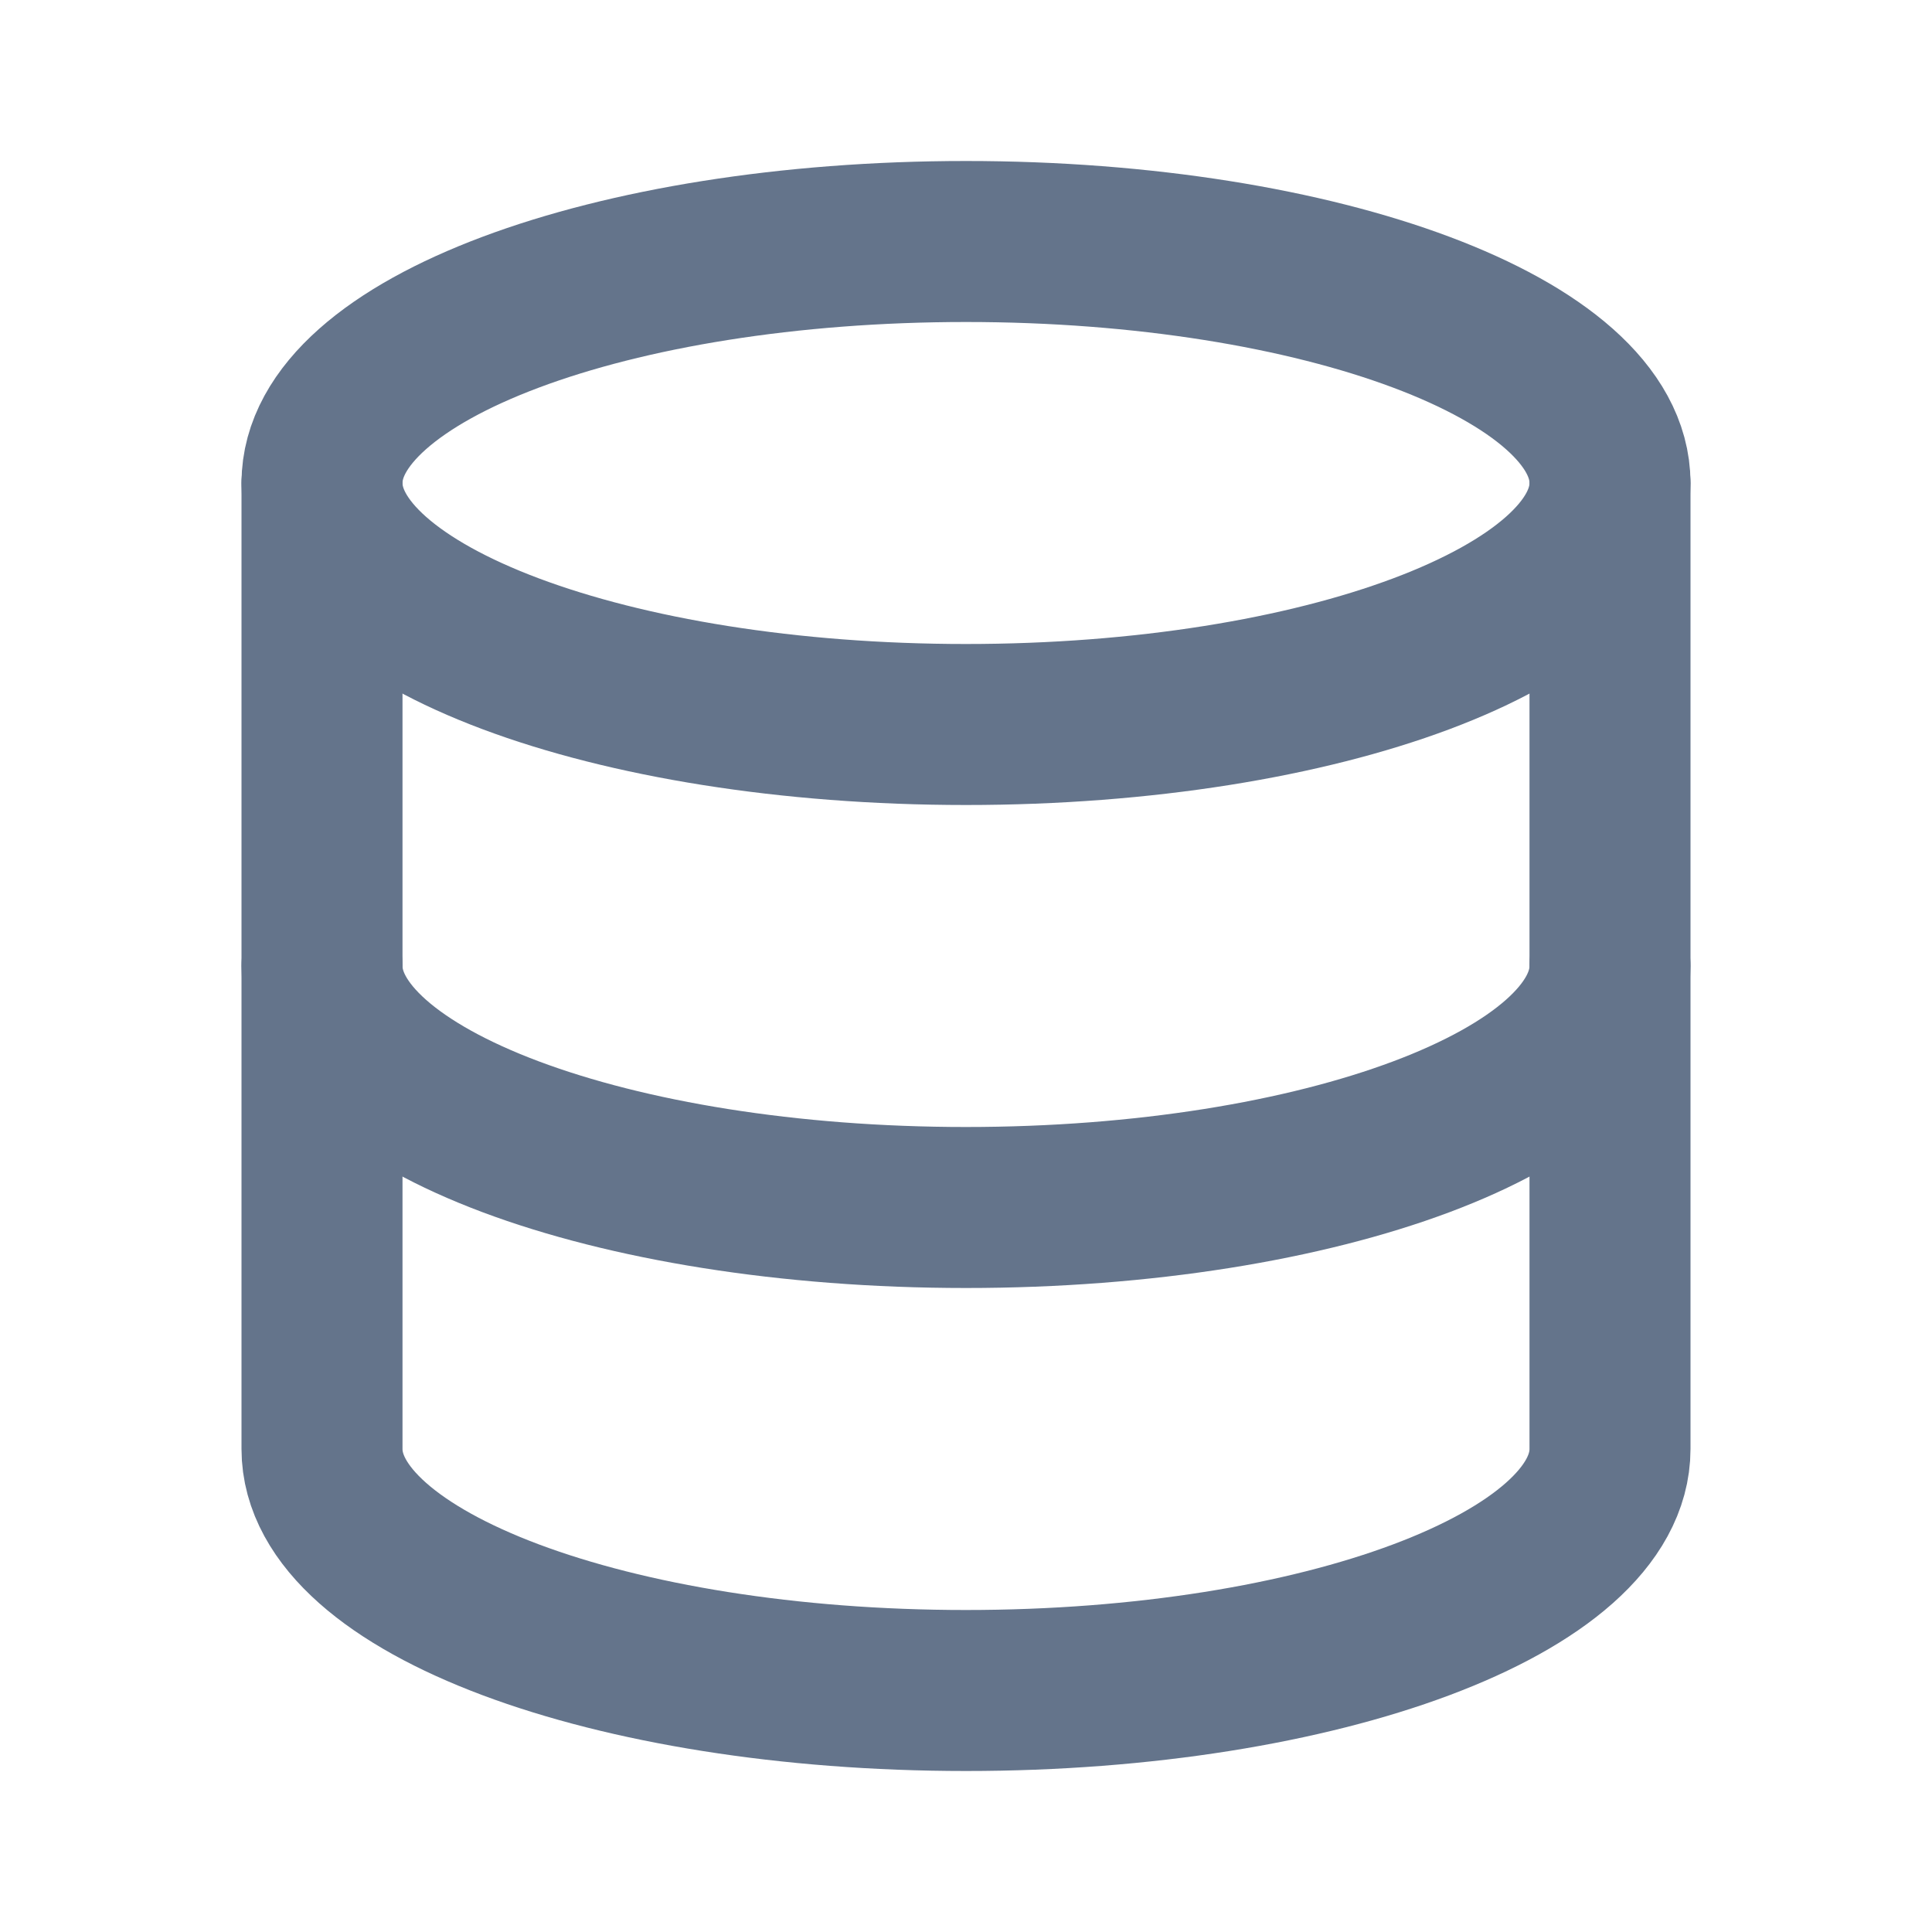
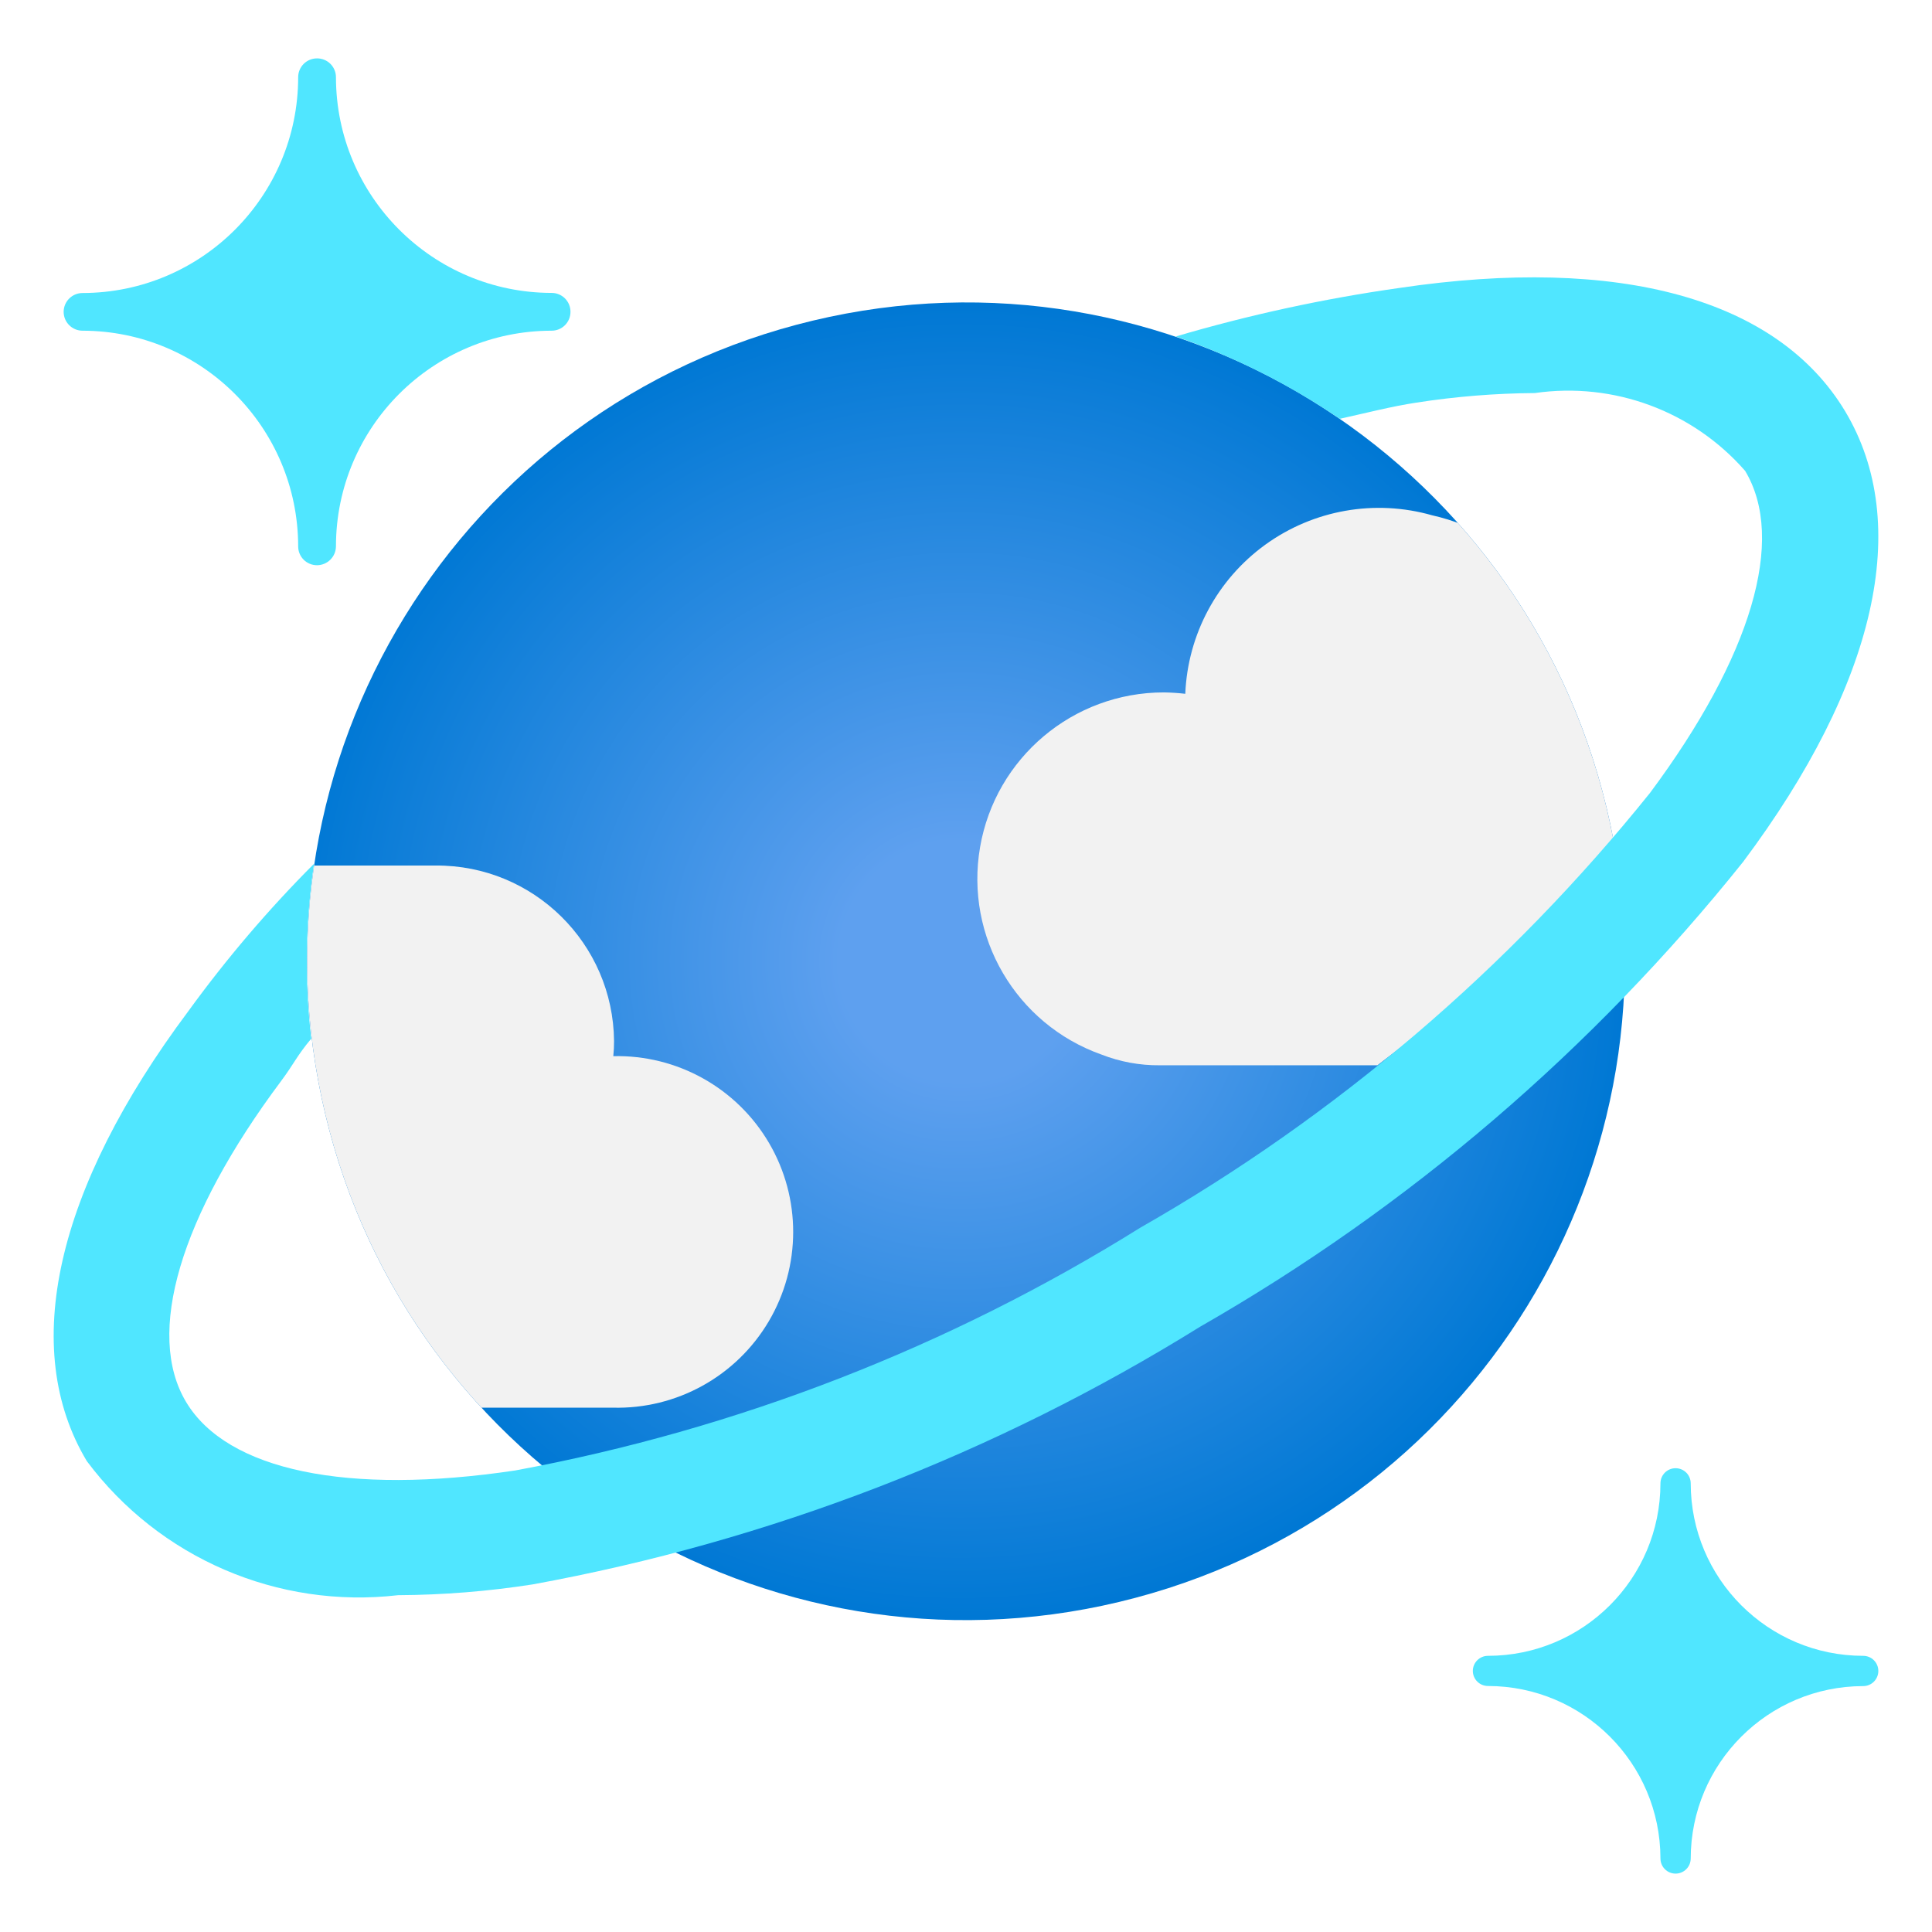
- <svg xmlns="http://www.w3.org/2000/svg" viewBox="0 0 24 24" width="100%" height="100%" preserveAspectRatio="xMidYMid meet" color="#64748B">
-   <g fill="none" stroke="currentColor" stroke-linecap="round" stroke-linejoin="round" stroke-width="2">
-     <path d="M4 6a8 3 0 1 0 16 0A8 3 0 1 0 4 6" />
-     <path d="M4 6v6a8 3 0 0 0 16 0V6" />
-     <path d="M4 12v6a8 3 0 0 0 16 0v-6" />
+ <svg xmlns="http://www.w3.org/2000/svg" id="b089cfca-0de1-451c-a1ca-6680ea50cb4f" viewBox="0 0 18 18" width="100%" height="100%" preserveAspectRatio="xMidYMid meet">
+   <defs>
+     <radialGradient id="b25d0836-964a-4c84-8c20-855f66e8345e" cx="-105.006" cy="-10.409" r="5.954" gradientTransform="translate(117.739 19.644) scale(1.036 1.027)" gradientUnits="userSpaceOnUse">
+       <stop offset="0.183" stop-color="#5ea0ef" />
+       <stop offset="1" stop-color="#0078d4" />
+     </radialGradient>
+     <clipPath id="b36c7f5d-2ef1-4760-8a25-eeb9661f4e47">
+       <path d="M14.969,7.53A6.137,6.137,0,1,1,7.574,2.987,6.137,6.137,0,0,1,14.969,7.53Z" fill="none" />
+     </clipPath>
+   </defs>
+   <path d="M2.954,5.266a.175.175,0,0,1-.176-.176h0A2.012,2.012,0,0,0,.769,3.081a.176.176,0,0,1-.176-.175h0a.176.176,0,0,1,.176-.176A2.012,2.012,0,0,0,2.778.72.175.175,0,0,1,2.954.544h0A.175.175,0,0,1,3.13.72h0A2.012,2.012,0,0,0,5.139,2.729a.175.175,0,0,1,.176.176h0a.175.175,0,0,1-.176.176h0A2.011,2.011,0,0,0,3.13,5.09.177.177,0,0,1,2.954,5.266Z" fill="#50e6ff" />
+   <path d="M15.611,17.456a.141.141,0,0,1-.141-.141h0a1.609,1.609,0,0,0-1.607-1.607.141.141,0,0,1-.141-.14h0a.141.141,0,0,1,.141-.141h0a1.608,1.608,0,0,0,1.607-1.607.141.141,0,0,1,.141-.141h0a.141.141,0,0,1,.141.141h0a1.608,1.608,0,0,0,1.607,1.607.141.141,0,1,1,0,.282h0a1.609,1.609,0,0,0-1.607,1.607A.141.141,0,0,1,15.611,17.456Z" fill="#50e6ff" />
+   <g>
+     <path d="M14.969,7.53A6.137,6.137,0,1,1,7.574,2.987,6.137,6.137,0,0,1,14.969,7.53Z" fill="url(#b25d0836-964a-4c84-8c20-855f66e8345e)" />
+     <g clip-path="url(#b36c7f5d-2ef1-4760-8a25-eeb9661f4e47)">
+       <path d="M5.709,13.115A1.638,1.638,0,1,0,5.714,9.84,1.307,1.307,0,0,0,5.721,9.7,1.651,1.651,0,0,0,4.06,8.064H2.832a6.251,6.251,0,0,0,1.595,5.051Z" fill="#f2f2f2" />
+       <path d="M15.045,7.815c0-.015,0-.03-.007-.044a5.978,5.978,0,0,0-1.406-2.88,1.825,1.825,0,0,0-.289-.09,1.806,1.806,0,0,0-2.3,1.663,2,2,0,0,0-.2-.013,1.737,1.737,0,0,0-.581,3.374,1.451,1.451,0,0,0,.541.1h2.03A13.453,13.453,0,0,0,15.045,7.815Z" fill="#f2f2f2" />
+     </g>
  </g>
+   <path d="M17.191,3.832c-.629-1.047-2.1-1.455-4.155-1.149a14.606,14.606,0,0,0-2.082.452,6.456,6.456,0,0,1,1.528.767c.241-.053.483-.116.715-.151A7.49,7.49,0,0,1,14.3,3.662a2.188,2.188,0,0,1,1.959.725h0c.383.638.06,1.729-.886,3a16.723,16.723,0,0,1-4.749,4.051A16.758,16.758,0,0,1,4.8,13.7c-1.564.234-2.682,0-3.065-.636s-.06-1.73.886-2.995c.117-.157.146-.234.279-.392a6.252,6.252,0,0,1,.026-1.63A11.552,11.552,0,0,0,1.756,9.419C.517,11.076.181,12.566.809,13.613a3.165,3.165,0,0,0,2.9,1.249,8.434,8.434,0,0,0,1.251-.1,17.855,17.855,0,0,0,6.219-2.4,17.808,17.808,0,0,0,5.061-4.332C17.483,6.369,17.819,4.88,17.191,3.832Z" fill="#50e6ff" />
</svg>
